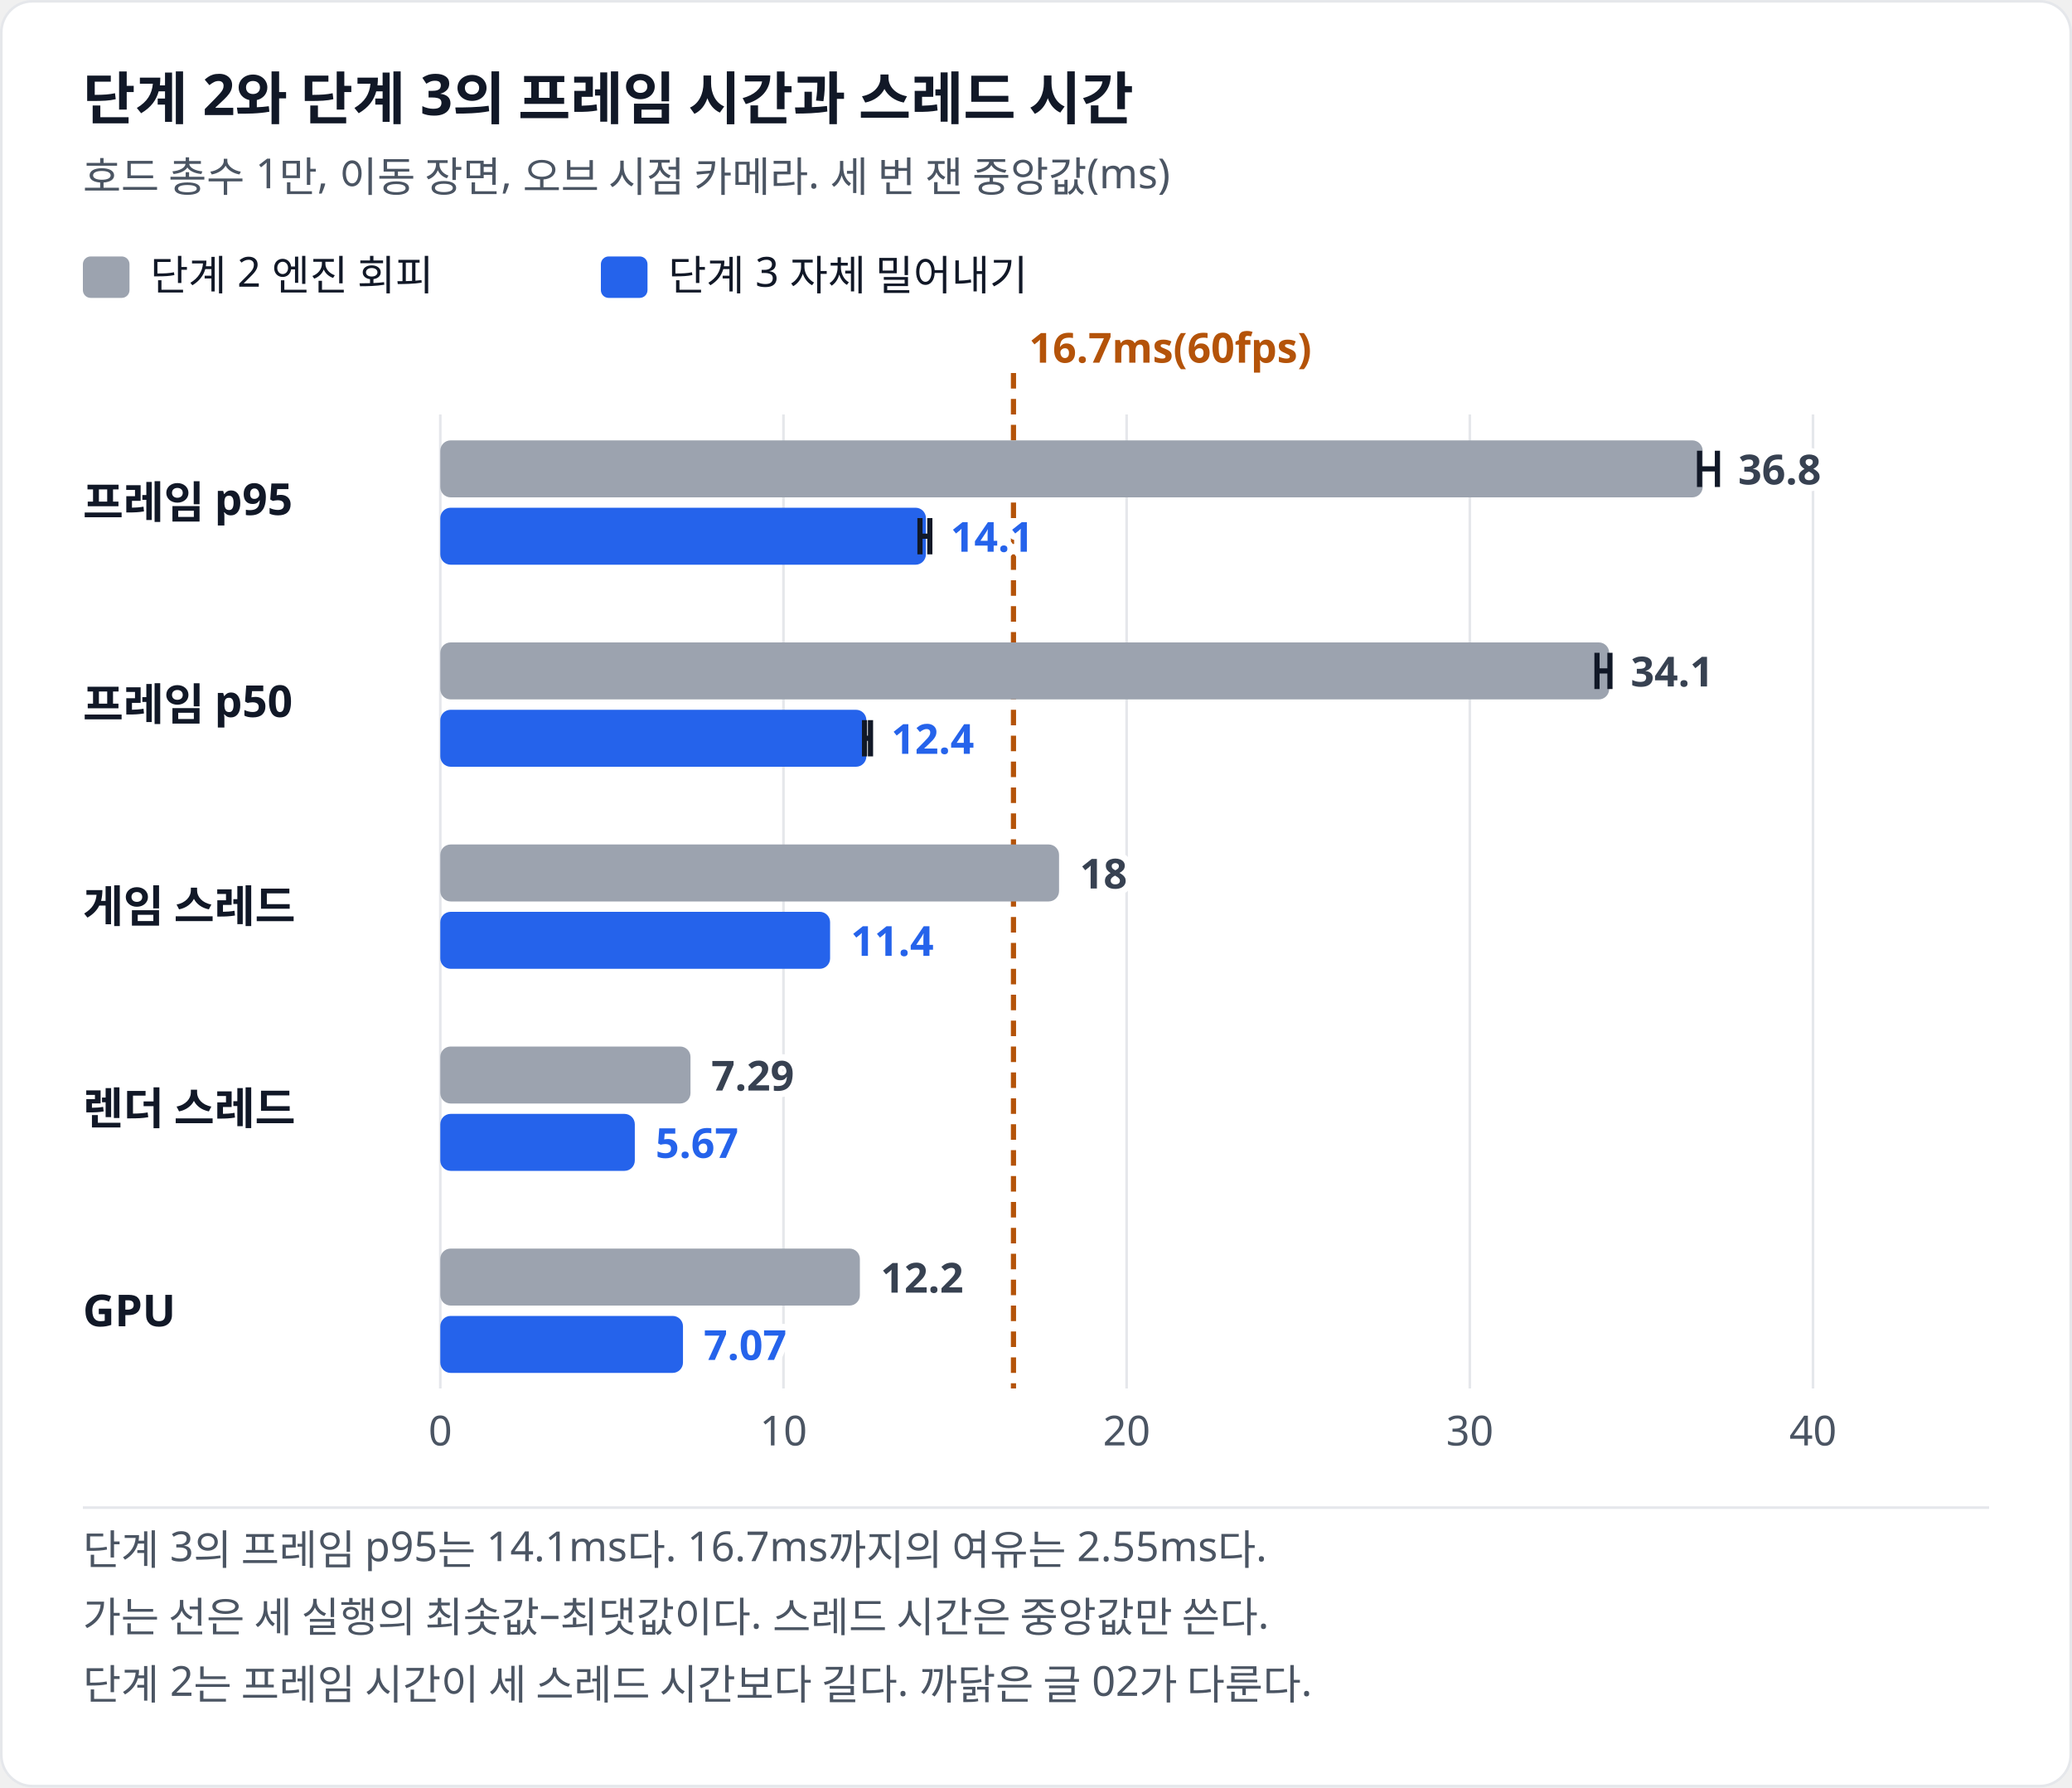
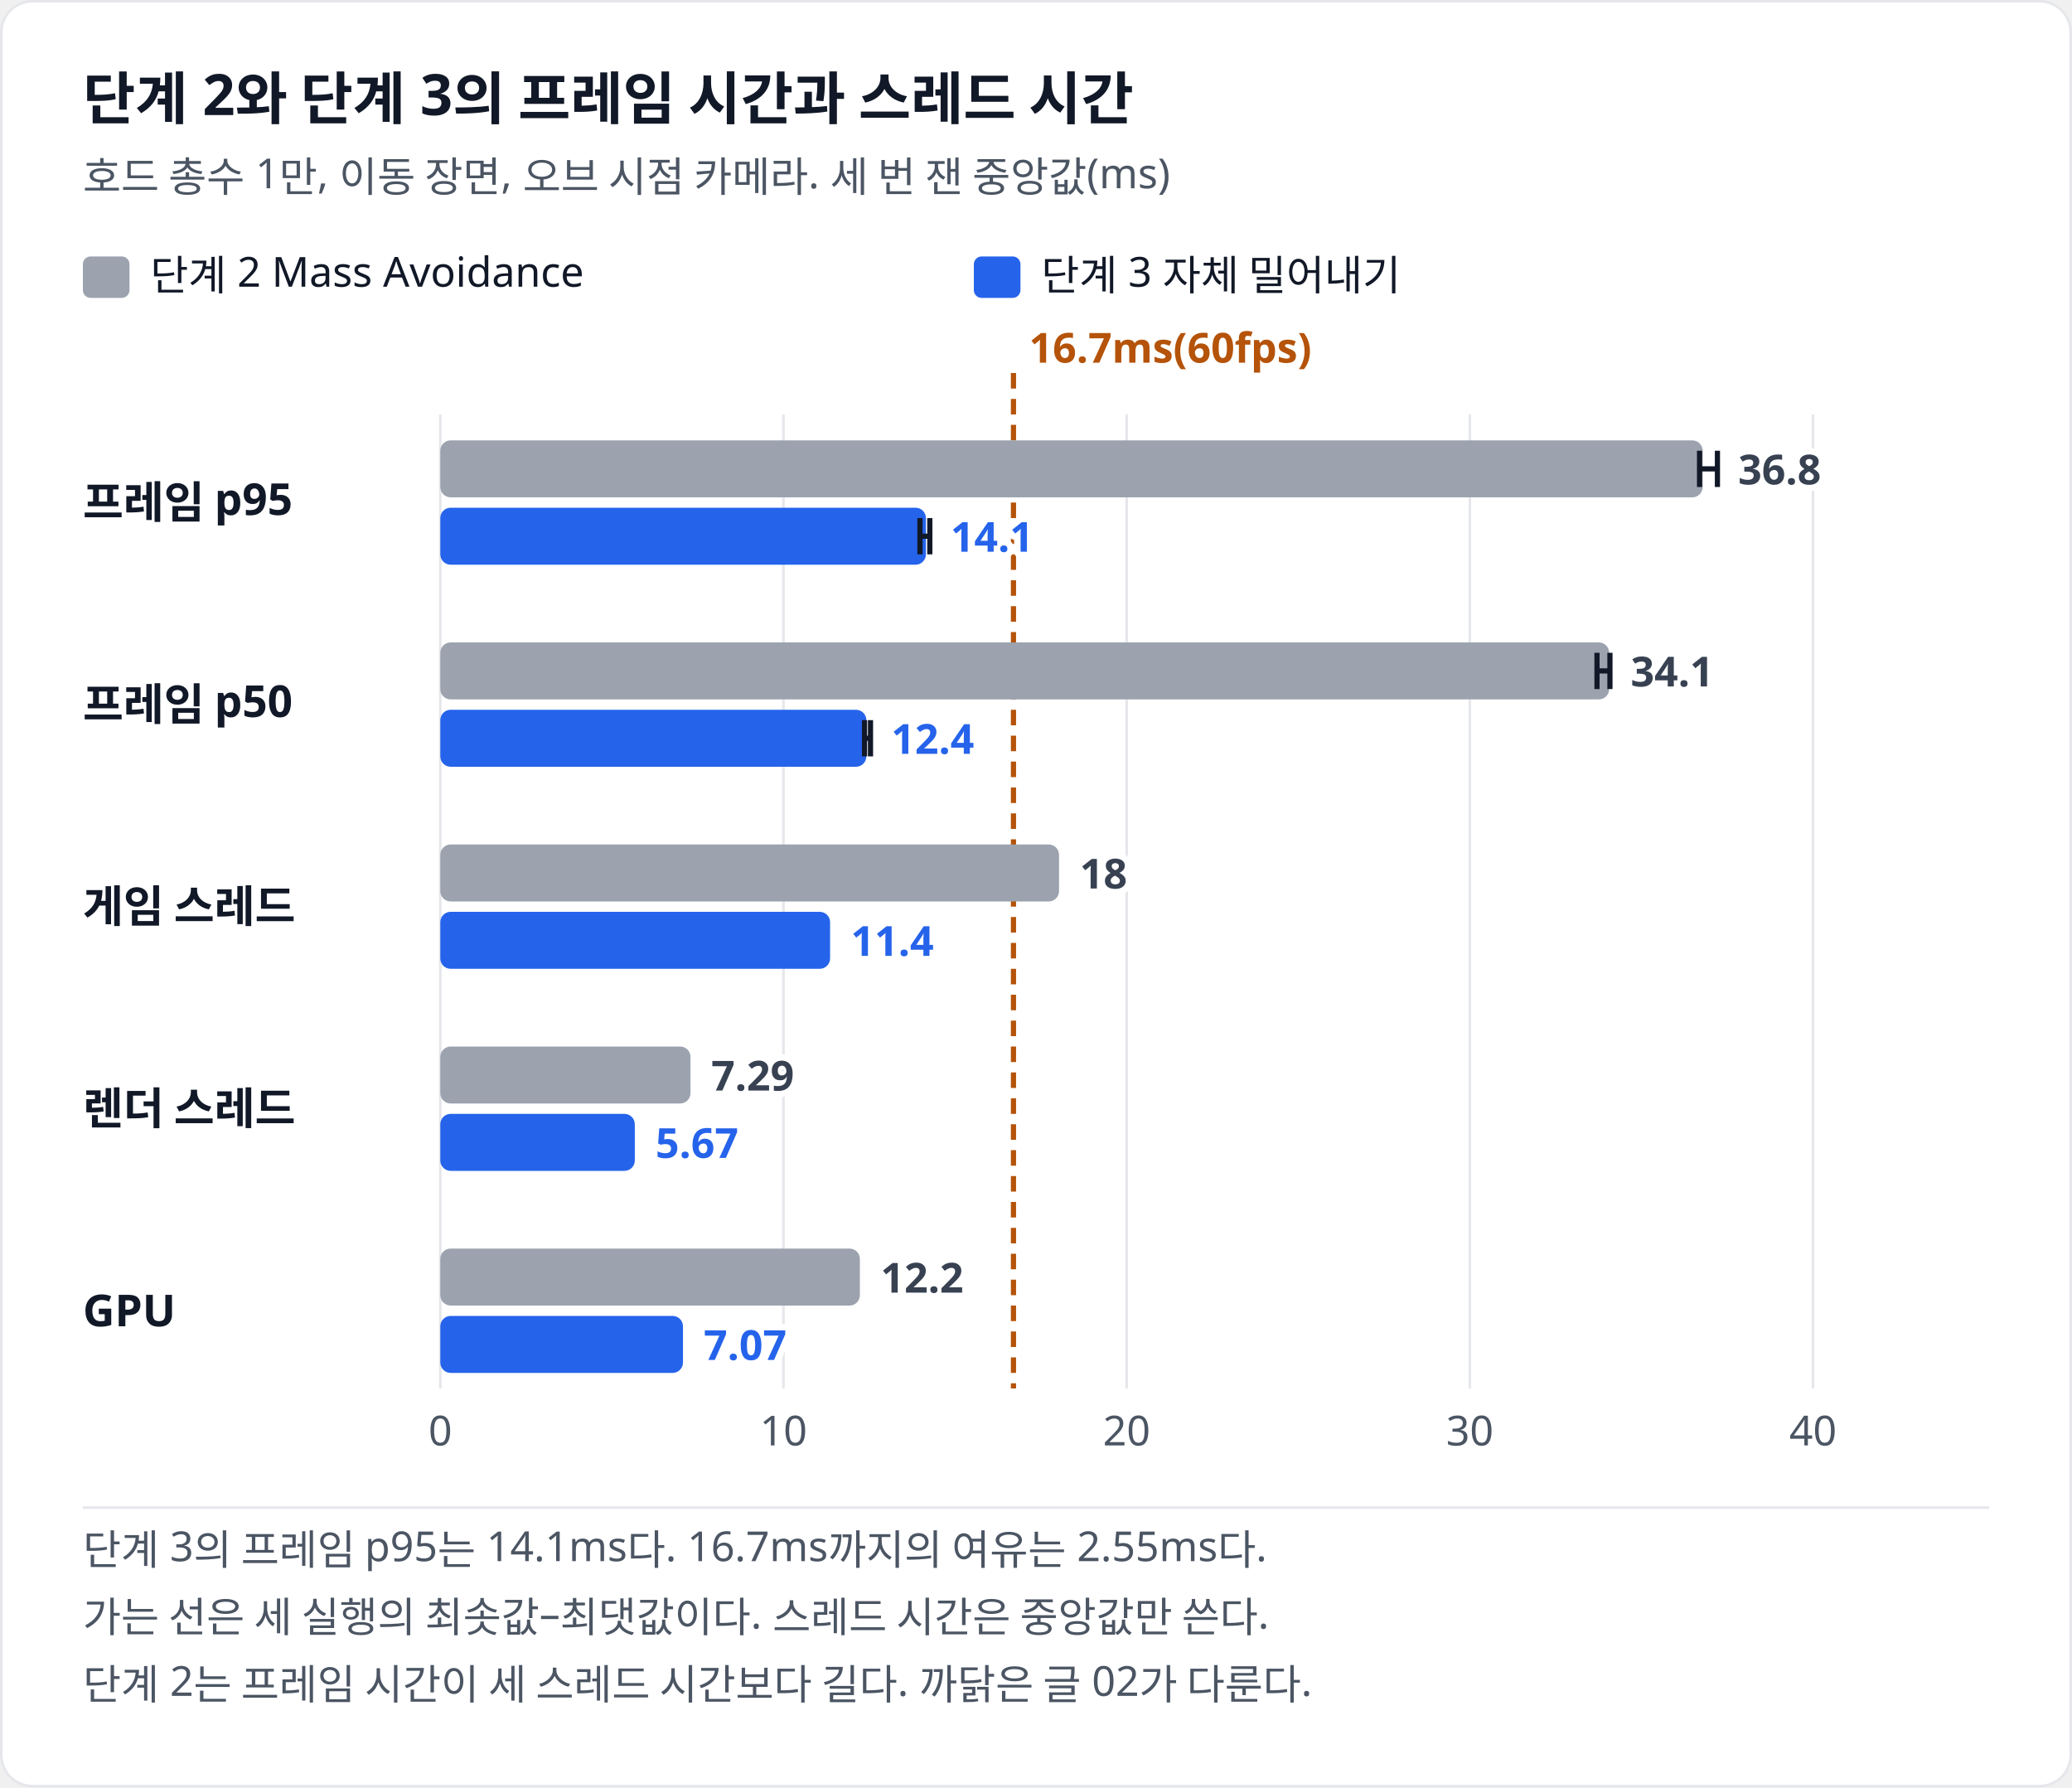
<svg xmlns="http://www.w3.org/2000/svg" width="800" height="690" viewBox="0 0 800 690" font-family="Malgun Gothic, Apple SD Gothic Neo, Noto Sans KR, Segoe UI, sans-serif" font-size="16" fill="#111827">
  <rect x="0.5" y="0.5" width="799" height="689" rx="12" fill="#ffffff" stroke="#e5e7eb" />
  <text x="32" y="46" font-size="22" font-weight="700">단계 2와 단계 3의 프레임 시간과 스레드 시간</text>
  <text x="32" y="74" font-size="16" fill="#4b5563">호드 총수 1만, 이동 장면, 오브 시점 카메라. 세 번 잰 중앙값(ms)</text>
  <rect x="32" y="99" width="18" height="16" rx="3" fill="#9ca3af" />
-   <text x="58" y="112" font-size="16">단계 2 엔진 회피</text>
-   <rect x="232" y="99" width="18" height="16" rx="3" fill="#2563eb" />
-   <text x="258" y="112" font-size="16">단계 3 자체 밀어내기</text>
+   <text x="58" y="112" font-size="16">단계 2 Mass Avoidance</text>
+   <rect x="376" y="99" width="18" height="16" rx="3" fill="#2563eb" />
+   <text x="402" y="112" font-size="16">단계 3 자체 밀어내기</text>
  <line x1="170.0" y1="160" x2="170.0" y2="536" stroke="#e5e7eb" />
  <text x="170.0" y="558" text-anchor="middle" font-size="16" fill="#4b5563">0</text>
  <line x1="302.5" y1="160" x2="302.5" y2="536" stroke="#e5e7eb" />
  <text x="302.5" y="558" text-anchor="middle" font-size="16" fill="#4b5563">10</text>
  <line x1="435.0" y1="160" x2="435.0" y2="536" stroke="#e5e7eb" />
  <text x="435.0" y="558" text-anchor="middle" font-size="16" fill="#4b5563">20</text>
  <line x1="567.5" y1="160" x2="567.5" y2="536" stroke="#e5e7eb" />
  <text x="567.5" y="558" text-anchor="middle" font-size="16" fill="#4b5563">30</text>
  <line x1="700.0" y1="160" x2="700.0" y2="536" stroke="#e5e7eb" />
  <text x="700.0" y="558" text-anchor="middle" font-size="16" fill="#4b5563">40</text>
  <line x1="391.3" y1="144" x2="391.3" y2="536" stroke="#b45309" stroke-width="2" stroke-dasharray="6 4" />
  <text x="397.3" y="140" font-size="16" font-weight="700" fill="#b45309">16.7ms(60fps)</text>
  <text x="32" y="200" font-size="17" font-weight="700">프레임 p95</text>
  <rect x="170" y="170" width="487.4" height="22" rx="4" fill="#9ca3af" />
  <line x1="656.2" y1="181.0" x2="663.1" y2="181.0" stroke="#111827" stroke-width="2" />
  <line x1="656.2" y1="174.0" x2="656.2" y2="188.0" stroke="#111827" stroke-width="2" />
  <line x1="663.1" y1="174.0" x2="663.1" y2="188.0" stroke="#111827" stroke-width="2" />
  <text x="671.1" y="187" font-size="16" font-weight="700" fill="#374151" paint-order="stroke" stroke="white" stroke-width="5" stroke-linejoin="round">36.8</text>
  <rect x="170" y="196" width="187.5" height="22" rx="4" fill="#2563eb" />
  <line x1="355.2" y1="207.0" x2="359.0" y2="207.0" stroke="#111827" stroke-width="2" />
  <line x1="355.2" y1="200.0" x2="355.2" y2="214.0" stroke="#111827" stroke-width="2" />
  <line x1="359.0" y1="200.0" x2="359.0" y2="214.0" stroke="#111827" stroke-width="2" />
  <text x="367.0" y="213" font-size="16" font-weight="700" fill="#2563eb" paint-order="stroke" stroke="white" stroke-width="5" stroke-linejoin="round">14.1</text>
  <text x="32" y="278" font-size="17" font-weight="700">프레임 p50</text>
  <rect x="170" y="248" width="451.3" height="22" rx="4" fill="#9ca3af" />
  <line x1="616.6" y1="259.0" x2="621.6" y2="259.0" stroke="#111827" stroke-width="2" />
  <line x1="616.6" y1="252.0" x2="616.6" y2="266.0" stroke="#111827" stroke-width="2" />
  <line x1="621.6" y1="252.0" x2="621.6" y2="266.0" stroke="#111827" stroke-width="2" />
  <text x="629.6" y="265" font-size="16" font-weight="700" fill="#374151" paint-order="stroke" stroke="white" stroke-width="5" stroke-linejoin="round">34.1</text>
  <rect x="170" y="274" width="164.5" height="22" rx="4" fill="#2563eb" />
  <line x1="333.8" y1="285.0" x2="336.1" y2="285.0" stroke="#111827" stroke-width="2" />
  <line x1="333.8" y1="278.0" x2="333.8" y2="292.0" stroke="#111827" stroke-width="2" />
  <line x1="336.1" y1="278.0" x2="336.1" y2="292.0" stroke="#111827" stroke-width="2" />
  <text x="344.1" y="291" font-size="16" font-weight="700" fill="#2563eb" paint-order="stroke" stroke="white" stroke-width="5" stroke-linejoin="round">12.4</text>
  <text x="32" y="356" font-size="17" font-weight="700">게임 스레드</text>
  <rect x="170" y="326" width="238.9" height="22" rx="4" fill="#9ca3af" />
  <text x="416.9" y="343" font-size="16" font-weight="700" fill="#374151" paint-order="stroke" stroke="white" stroke-width="5" stroke-linejoin="round">18</text>
  <rect x="170" y="352" width="150.5" height="22" rx="4" fill="#2563eb" />
  <text x="328.5" y="369" font-size="16" font-weight="700" fill="#2563eb" paint-order="stroke" stroke="white" stroke-width="5" stroke-linejoin="round">11.4</text>
  <text x="32" y="434" font-size="17" font-weight="700">렌더 스레드</text>
  <rect x="170" y="404" width="96.6" height="22" rx="4" fill="#9ca3af" />
  <text x="274.6" y="421" font-size="16" font-weight="700" fill="#374151" paint-order="stroke" stroke="white" stroke-width="5" stroke-linejoin="round">7.29</text>
  <rect x="170" y="430" width="75.1" height="22" rx="4" fill="#2563eb" />
  <text x="253.1" y="447" font-size="16" font-weight="700" fill="#2563eb" paint-order="stroke" stroke="white" stroke-width="5" stroke-linejoin="round">5.67</text>
  <text x="32" y="512" font-size="17" font-weight="700">GPU</text>
  <rect x="170" y="482" width="162.0" height="22" rx="4" fill="#9ca3af" />
  <text x="340.0" y="499" font-size="16" font-weight="700" fill="#374151" paint-order="stroke" stroke="white" stroke-width="5" stroke-linejoin="round">12.2</text>
  <rect x="170" y="508" width="93.7" height="22" rx="4" fill="#2563eb" />
  <text x="271.7" y="525" font-size="16" font-weight="700" fill="#2563eb" paint-order="stroke" stroke="white" stroke-width="5" stroke-linejoin="round">7.07</text>
  <line x1="32" y1="582" x2="768" y2="582" stroke="#e5e7eb" />
  <text x="32" y="604" font-size="16" fill="#4b5563">단계 3의 프레임 p95는 14.1ms다. 16.7ms까지의 여유는 2.55ms다.</text>
  <text x="32" y="630" font-size="16" fill="#4b5563">가는 선은 세 실행의 최솟값–최댓값이다. 스레드 시간은 중앙값만 쓴다.</text>
  <text x="32" y="656" font-size="16" fill="#4b5563">단계 2는 프레임 시간이 세 스레드 시간보다 길다. 까닭은 글 02가 다룬다.</text>
</svg>
